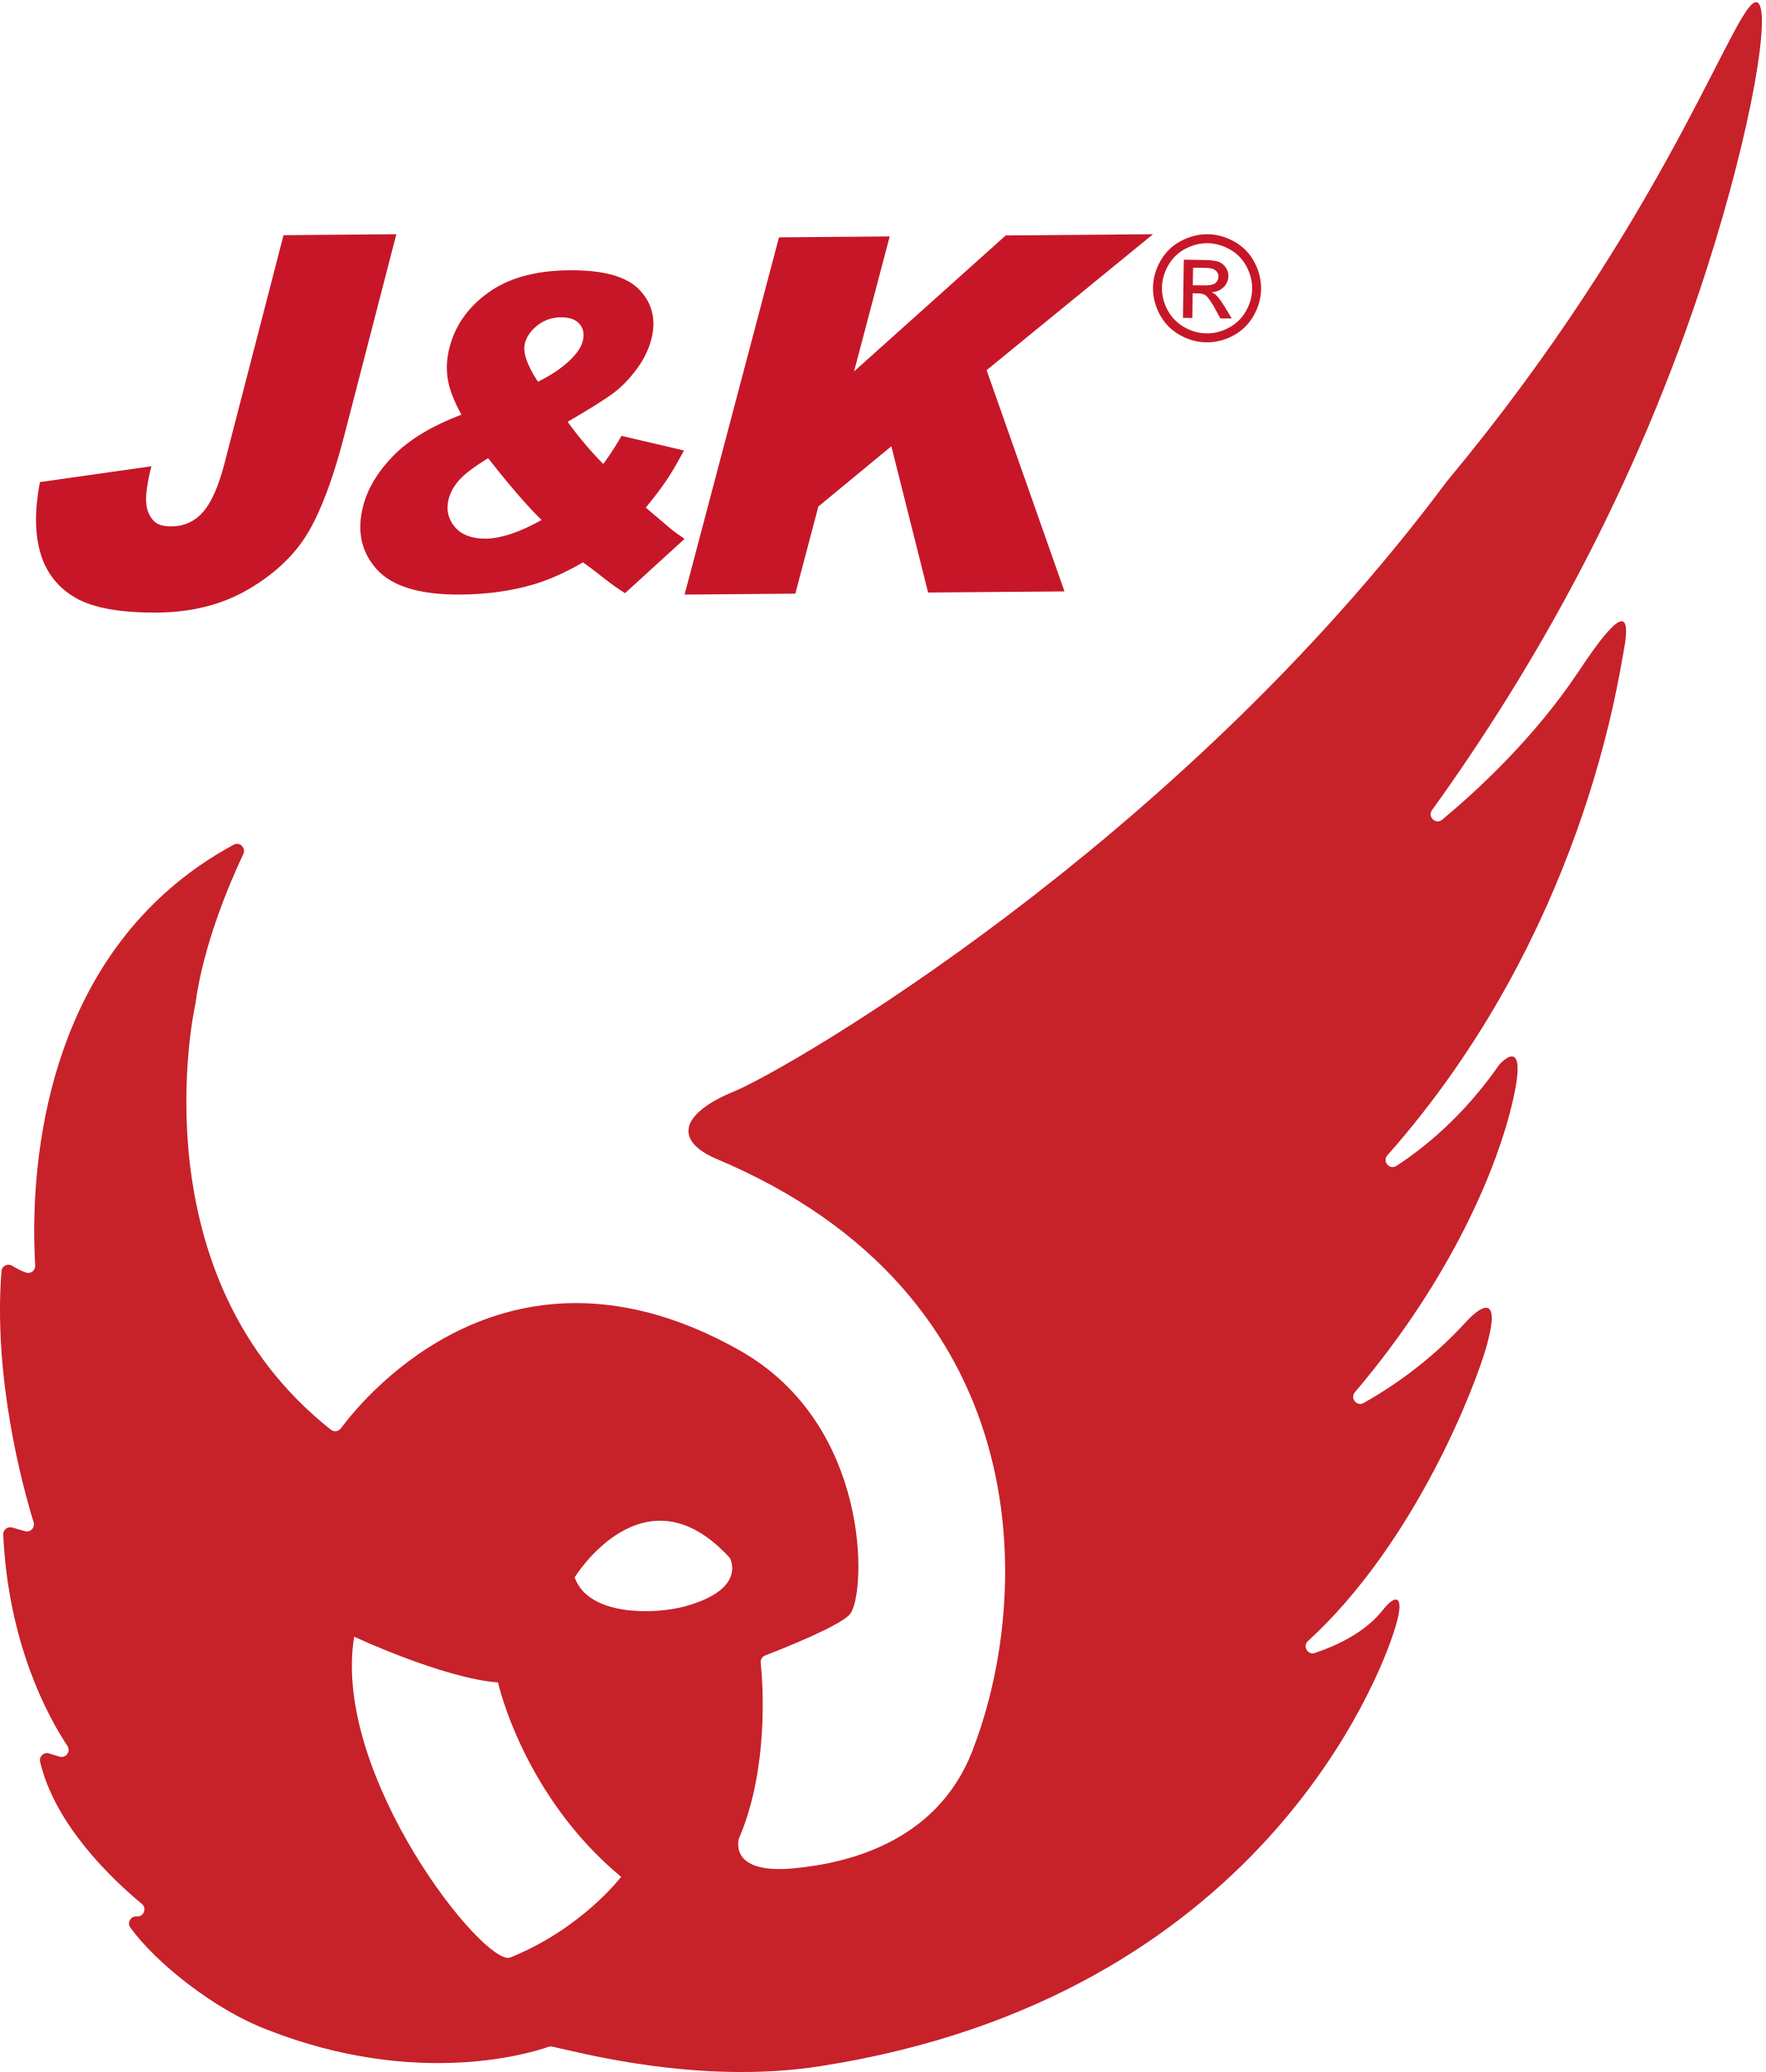
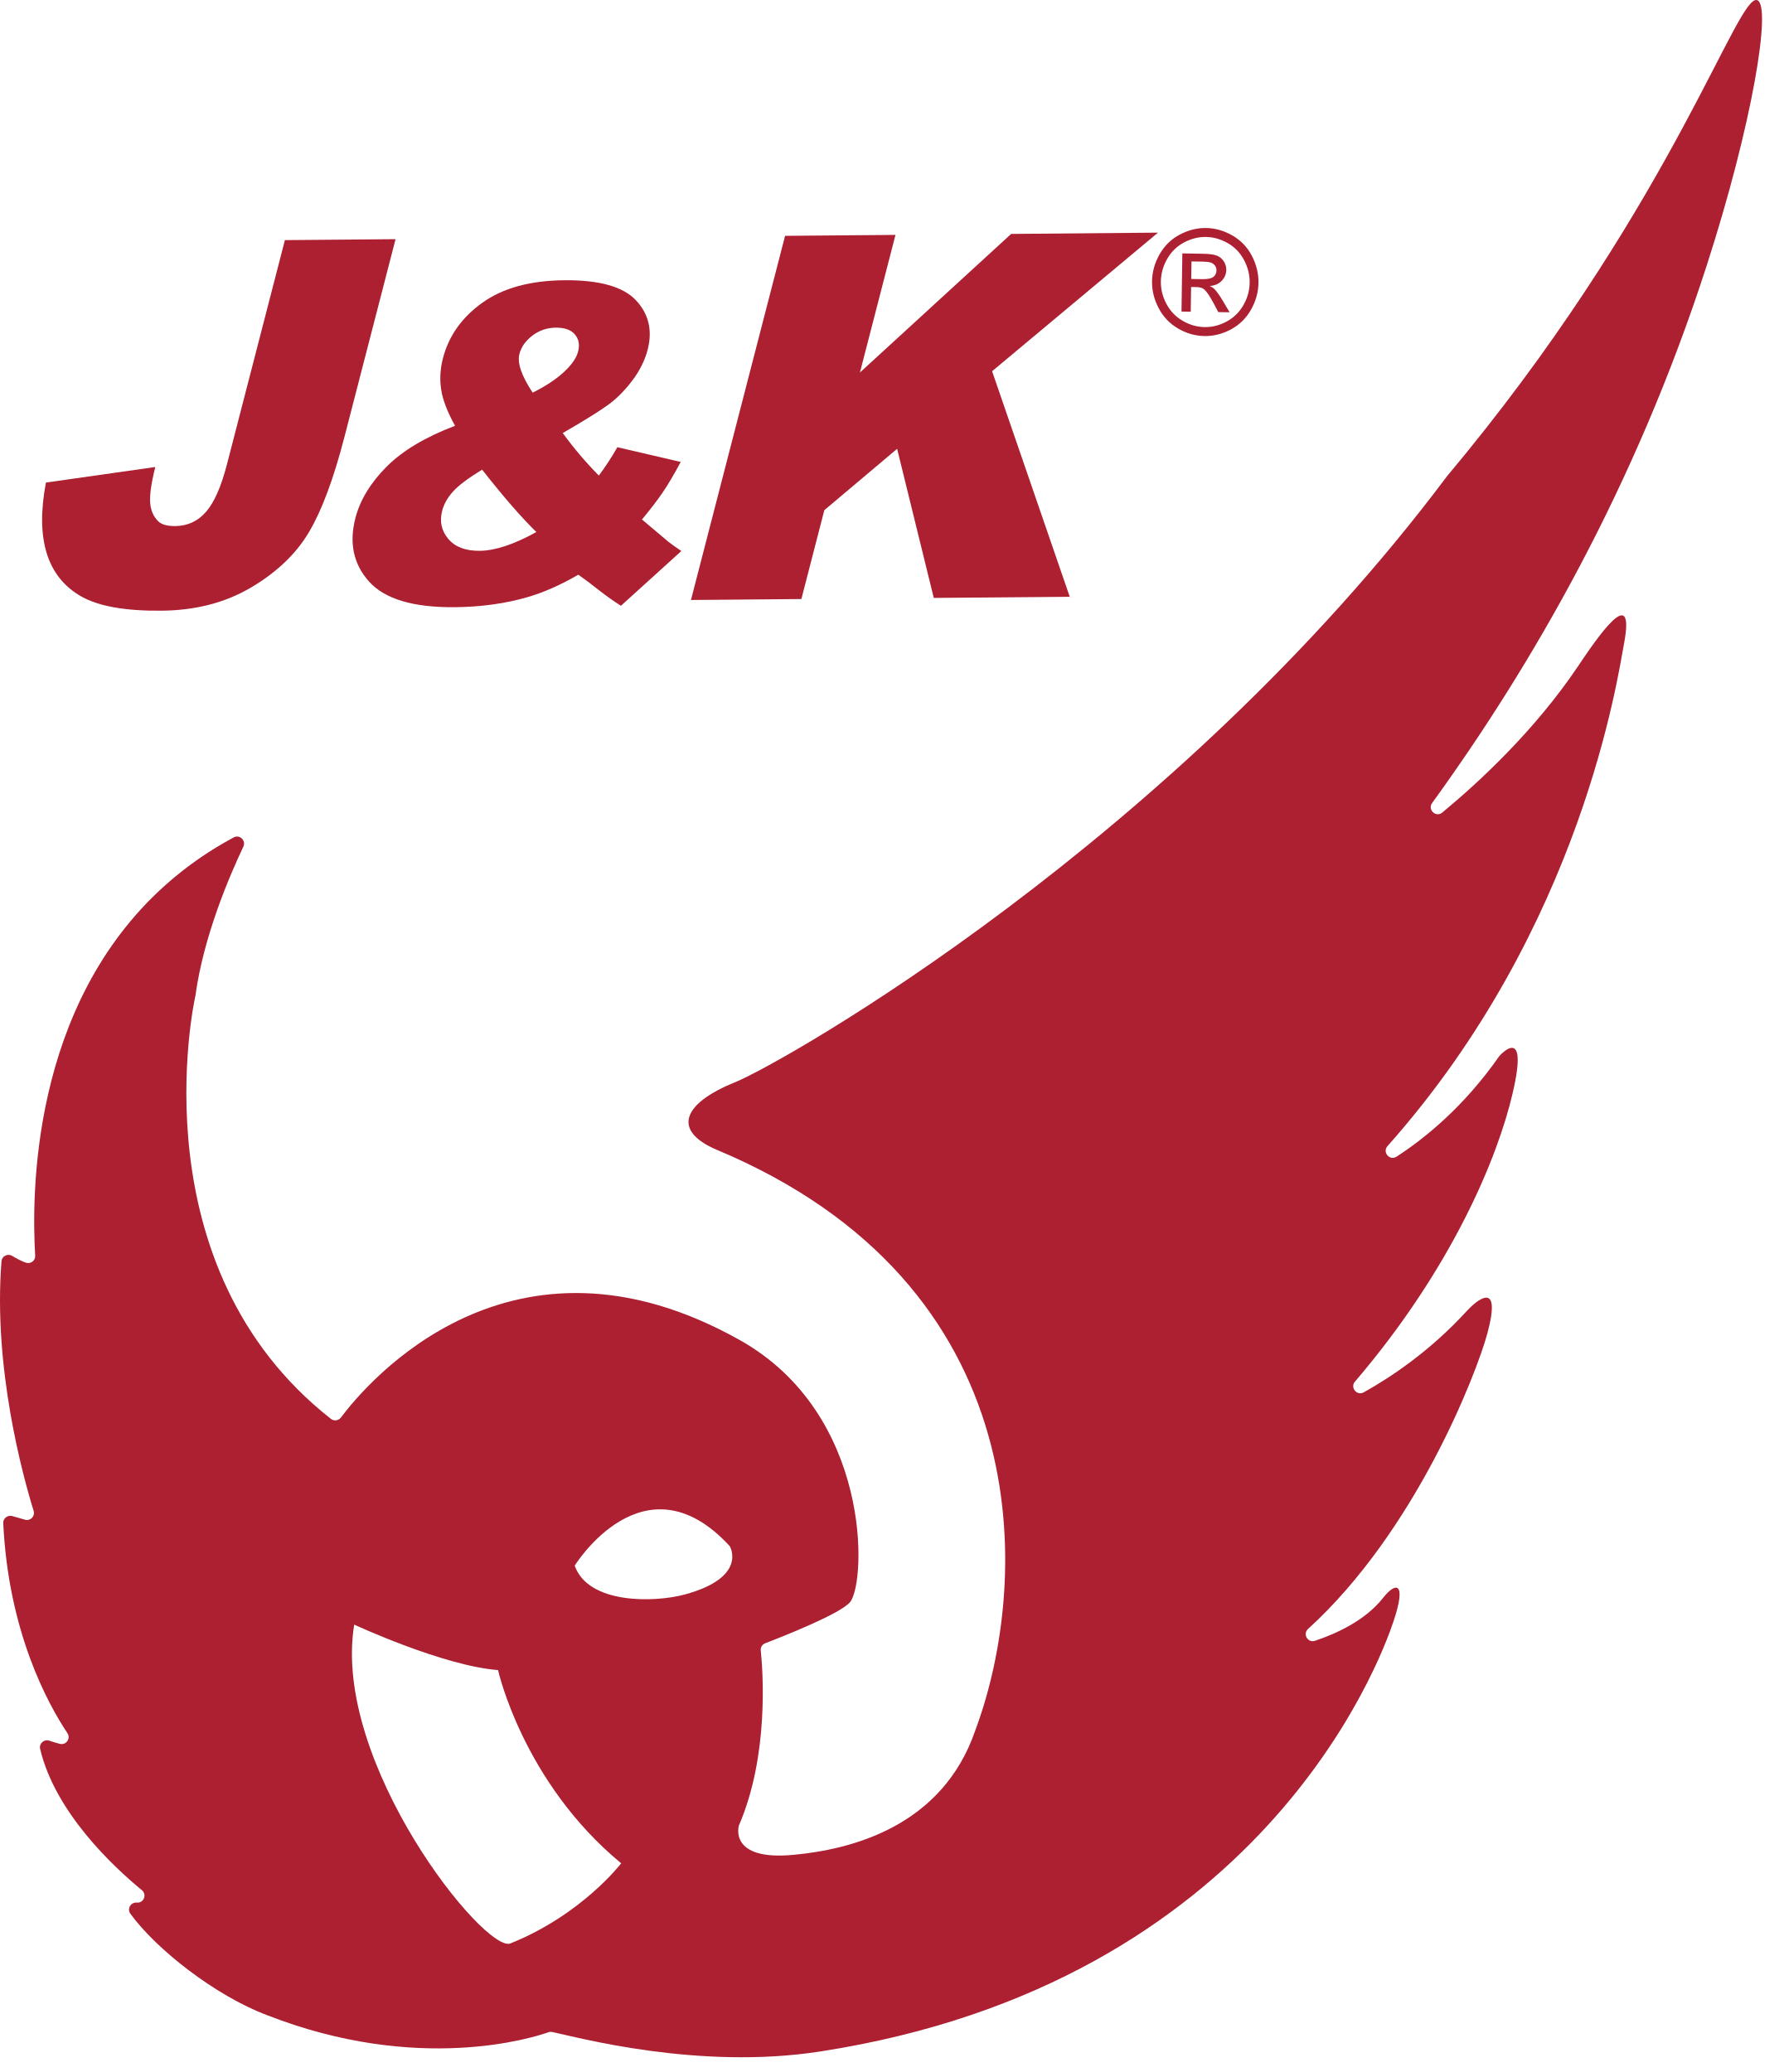
- <svg xmlns="http://www.w3.org/2000/svg" width="98px" height="115px" viewBox="0 0 98 115" version="1.1">
+ <svg xmlns="http://www.w3.org/2000/svg" width="68px" height="79px" viewBox="0 0 68 79" version="1.1">
  <defs />
-   <g id="blog" stroke="none" stroke-width="1" fill="none" fill-rule="evenodd">
-     <g id="生命科学-nodate" transform="translate(-169, -2335)">
-       <g id="FOOTER-Copy-2" transform="translate(-240, 2230)">
-         <g id="Footer">
-           <g id="About-Widget" transform="translate(408.6098, 105)">
-             <g id="Group-12" transform="translate(0.390219, 0)">
-               <path d="M66.209,15.832 L66.841,15.841 C67.144,15.845 67.35,15.803 67.461,15.715 C67.572,15.626 67.63,15.508 67.631,15.359 C67.633,15.264 67.608,15.178 67.556,15.102 C67.504,15.025 67.431,14.968 67.337,14.93 C67.244,14.891 67.071,14.87 66.816,14.866 L66.223,14.858 L66.209,15.832 Z M65.661,17.641 L65.71,14.413 L66.818,14.429 C67.197,14.434 67.471,14.468 67.64,14.53 C67.809,14.592 67.942,14.699 68.041,14.848 C68.139,14.998 68.188,15.157 68.185,15.324 C68.181,15.559 68.094,15.764 67.923,15.936 C67.752,16.109 67.528,16.204 67.249,16.221 C67.362,16.27 67.452,16.329 67.52,16.396 C67.649,16.525 67.805,16.74 67.988,17.042 L68.372,17.68 L67.736,17.671 L67.458,17.158 C67.238,16.755 67.061,16.502 66.925,16.399 C66.83,16.323 66.691,16.284 66.509,16.282 L66.202,16.277 L66.182,17.649 L65.661,17.641 Z M67.039,13.498 C66.618,13.491 66.206,13.594 65.804,13.804 C65.402,14.014 65.085,14.319 64.854,14.717 C64.623,15.115 64.504,15.532 64.497,15.966 C64.491,16.398 64.595,16.814 64.811,17.213 C65.026,17.613 65.331,17.926 65.725,18.153 C66.119,18.38 66.532,18.497 66.965,18.503 C67.396,18.509 67.812,18.404 68.213,18.189 C68.615,17.974 68.928,17.669 69.154,17.276 C69.38,16.883 69.495,16.471 69.502,16.038 C69.509,15.604 69.403,15.184 69.185,14.779 C68.967,14.375 68.66,14.062 68.263,13.84 C67.866,13.618 67.458,13.504 67.039,13.498 Z M67.047,13 C67.55,13.008 68.04,13.144 68.516,13.41 C68.991,13.675 69.36,14.05 69.62,14.535 C69.881,15.02 70.007,15.523 70,16.046 C69.992,16.563 69.852,17.057 69.581,17.531 C69.31,18.004 68.935,18.369 68.456,18.626 C67.976,18.883 67.476,19.007 66.957,19 C66.438,18.992 65.942,18.854 65.47,18.583 C64.999,18.312 64.633,17.937 64.375,17.456 C64.117,16.974 63.993,16.476 64,15.959 C64.008,15.437 64.15,14.937 64.426,14.46 C64.702,13.983 65.082,13.619 65.566,13.367 C66.05,13.116 66.543,12.993 67.047,13 Z" id="Fill-1" fill="#C71628" />
-               <path d="M15.738,13.053 L22,13 L19.107,24.181 C18.5,26.529 17.833,28.317 17.107,29.547 C16.381,30.775 15.288,31.821 13.832,32.682 C12.375,33.544 10.681,33.983 8.751,33.999 C6.709,34.017 5.2,33.749 4.223,33.198 C3.247,32.645 2.593,31.832 2.261,30.756 C1.929,29.68 1.914,28.347 2.215,26.757 L8.402,25.878 C8.176,26.785 8.08,27.459 8.114,27.897 C8.146,28.336 8.303,28.689 8.583,28.958 C8.775,29.133 9.093,29.219 9.534,29.215 C10.233,29.21 10.814,28.941 11.277,28.409 C11.74,27.879 12.133,26.987 12.457,25.734 L15.738,13.053 Z" id="Fill-3" fill="#C71628" />
-               <path d="M29.86,21.187 C30.558,20.842 31.124,20.467 31.559,20.065 C31.994,19.663 32.257,19.283 32.348,18.927 C32.444,18.555 32.386,18.242 32.174,17.987 C31.963,17.732 31.612,17.607 31.126,17.611 C30.647,17.615 30.221,17.761 29.846,18.048 C29.472,18.336 29.234,18.673 29.135,19.062 C29.008,19.552 29.25,20.261 29.86,21.187 M27.094,25.428 C26.325,25.901 25.791,26.305 25.494,26.639 C25.196,26.973 24.999,27.326 24.903,27.698 C24.755,28.276 24.866,28.788 25.237,29.235 C25.608,29.682 26.183,29.903 26.963,29.896 C27.805,29.889 28.838,29.544 30.062,28.862 C29.26,28.079 28.271,26.934 27.094,25.428 M34.498,24.192 L37.965,25.003 C37.593,25.702 37.265,26.261 36.979,26.682 C36.694,27.103 36.316,27.6 35.845,28.173 L37.296,29.404 C37.476,29.544 37.711,29.712 38,29.907 L34.694,32.921 C34.295,32.672 33.89,32.383 33.477,32.055 C33.065,31.727 32.692,31.446 32.359,31.211 C31.398,31.773 30.475,32.183 29.592,32.443 C28.367,32.802 27.032,32.987 25.587,32.999 C23.324,33.019 21.765,32.55 20.909,31.595 C20.052,30.638 19.801,29.471 20.155,28.094 C20.41,27.105 20.975,26.166 21.85,25.278 C22.725,24.39 23.979,23.635 25.611,23.013 C25.191,22.25 24.937,21.587 24.851,21.023 C24.765,20.459 24.796,19.885 24.947,19.299 C25.265,18.064 25.985,17.043 27.109,16.236 C28.234,15.428 29.731,15.016 31.601,15.001 C33.508,14.984 34.812,15.352 35.513,16.104 C36.214,16.856 36.428,17.763 36.155,18.823 C36.003,19.417 35.719,19.988 35.305,20.536 C34.89,21.085 34.446,21.531 33.972,21.874 C33.499,22.218 32.677,22.731 31.508,23.412 C32.117,24.252 32.775,25.032 33.484,25.753 C33.85,25.259 34.188,24.739 34.498,24.192" id="Fill-5" fill="#C71628" />
-               <polygon id="Fill-7" fill="#C71628" points="43.239 13.174 49.386 13.122 47.406 20.614 55.825 13.068 64 13 54.764 20.544 59.087 32.824 51.517 32.887 49.477 24.768 45.425 28.111 44.147 32.949 38 33" />
-               <g id="Group-11">
-                 <polygon id="Clip-10" points="0 0.12 97.799 0.12 97.799 115 0 115" />
-                 <path d="M97.531,0.129 C96.443,-0.252 92.993,11.033 81.425,25.358 C80.869,26.047 80.493,26.49 80.315,26.711 C65.195,47.015 43.587,59.412 40.776,60.564 C37.844,61.76 37.332,63.26 39.743,64.31 C57.712,71.851 57.238,88.365 54.135,96.742 C52.294,102.144 47.212,103.398 44.057,103.695 C40.401,104.047 41.011,102.058 41.011,102.058 C42.683,98.164 42.348,93.489 42.225,92.284 C42.206,92.107 42.308,91.945 42.473,91.882 C43.455,91.502 46.7,90.216 47.193,89.571 C48.086,88.397 48.376,79.08 41.059,74.951 C28.359,67.779 20.348,77.36 18.919,79.278 C18.788,79.454 18.537,79.487 18.366,79.351 C7.604,70.851 10.744,56.183 10.844,55.729 C10.846,55.721 10.847,55.714 10.848,55.706 C11.293,52.422 12.725,49.055 13.506,47.401 C13.667,47.06 13.304,46.704 12.973,46.882 C11.686,47.576 10.404,48.446 9.188,49.538 C1.651,56.304 1.763,67 1.953,70.239 C1.969,70.523 1.692,70.723 1.426,70.625 C1.22,70.55 0.966,70.434 0.68,70.254 C0.434,70.1 0.106,70.258 0.083,70.549 C-0.386,76.491 1.261,82.521 1.866,84.489 C1.956,84.784 1.693,85.064 1.397,84.985 C1.193,84.93 0.953,84.863 0.687,84.782 C0.43,84.703 0.167,84.904 0.179,85.173 C0.463,91.244 2.655,95.263 3.741,96.902 C3.941,97.204 3.665,97.591 3.316,97.499 C3.121,97.448 2.938,97.393 2.738,97.322 C2.448,97.219 2.155,97.481 2.226,97.782 C3.059,101.321 6.278,104.35 7.875,105.671 C8.165,105.911 7.984,106.386 7.609,106.365 C7.6,106.364 7.591,106.364 7.582,106.363 C7.254,106.344 7.041,106.712 7.234,106.98 C8.639,108.936 11.922,111.551 14.818,112.648 C23.219,115.954 29.607,113.9 30.444,113.603 C30.511,113.579 30.578,113.576 30.648,113.59 C31.981,113.862 38.73,115.742 45.539,114.676 C70.015,110.86 76.611,92.875 77.342,90.662 C78.083,88.454 77.482,88.426 76.76,89.356 C75.783,90.602 74.197,91.337 72.986,91.743 C72.59,91.876 72.29,91.368 72.599,91.085 C78.589,85.604 81.953,76.803 82.547,74.605 C83.4,71.445 81.892,72.798 81.406,73.335 C79.359,75.584 77.172,77.041 75.69,77.87 C75.313,78.082 74.924,77.604 75.205,77.273 C80.626,70.897 83.138,64.707 83.95,61.194 C84.894,57.17 83.219,59.093 83.219,59.093 C81.25,61.93 79.069,63.697 77.512,64.71 C77.133,64.958 76.711,64.46 77.012,64.121 C87.827,51.89 89.804,37.82 90.138,36.073 C90.796,32.558 88.65,35.731 87.572,37.346 C85.18,40.916 82.103,43.788 80.051,45.496 C79.699,45.788 79.221,45.336 79.488,44.964 C85.074,37.207 90.774,27.255 94.714,14.999 C97.276,7.028 98.345,0.414 97.531,0.129 M28.327,108.643 C26.912,109.213 18.399,98.546 19.658,90.84 C19.658,90.84 24.597,93.147 27.643,93.38 C27.643,93.38 29.016,99.633 34.476,104.169 C34.476,104.169 32.301,107.041 28.327,108.643 M37.987,89.165 C36.324,89.609 32.661,89.712 31.898,87.549 C31.894,87.546 35.758,81.264 40.505,86.462 C40.505,86.462 41.536,88.202 37.987,89.165" id="Fill-9" fill="#C7212A" />
-               </g>
-             </g>
-           </g>
-         </g>
-       </g>
+   <g id="home" stroke="none" stroke-width="1" fill="none" fill-rule="evenodd">
+     <g id="Group-11" fill="#AD2031">
+       <path d="M45.407,10.637 L45.835,10.643 C46.039,10.646 46.179,10.617 46.255,10.556 C46.33,10.496 46.368,10.414 46.37,10.312 C46.371,10.247 46.354,10.188 46.319,10.136 C46.283,10.083 46.234,10.044 46.171,10.017 C46.108,9.991 45.99,9.976 45.818,9.974 L45.418,9.968 L45.407,10.637 Z M45.037,11.879 L45.069,9.662 L45.82,9.674 C46.076,9.677 46.261,9.7 46.376,9.743 C46.49,9.786 46.58,9.859 46.646,9.962 C46.714,10.064 46.746,10.173 46.744,10.288 C46.742,10.45 46.682,10.59 46.567,10.708 C46.452,10.827 46.3,10.892 46.111,10.904 C46.187,10.938 46.249,10.978 46.295,11.024 C46.382,11.113 46.487,11.261 46.611,11.469 L46.871,11.906 L46.44,11.9 L46.253,11.548 C46.104,11.271 45.984,11.097 45.891,11.026 C45.828,10.974 45.734,10.948 45.61,10.946 L45.403,10.943 L45.389,11.885 L45.037,11.879 Z M45.969,9.034 C45.684,9.03 45.405,9.1 45.134,9.244 C44.862,9.388 44.647,9.597 44.491,9.871 C44.335,10.145 44.255,10.43 44.25,10.729 C44.246,11.026 44.316,11.311 44.462,11.586 C44.607,11.86 44.813,12.075 45.08,12.231 C45.346,12.387 45.627,12.467 45.919,12.471 C46.211,12.476 46.492,12.404 46.763,12.256 C47.035,12.108 47.246,11.899 47.399,11.629 C47.553,11.359 47.631,11.075 47.635,10.779 C47.639,10.48 47.568,10.192 47.421,9.914 C47.273,9.636 47.065,9.421 46.797,9.268 C46.528,9.116 46.253,9.038 45.969,9.034 Z M45.974,8.693 C46.314,8.698 46.646,8.791 46.968,8.973 C47.29,9.156 47.539,9.413 47.715,9.746 C47.89,10.079 47.976,10.426 47.971,10.784 C47.966,11.138 47.872,11.479 47.688,11.804 C47.506,12.129 47.252,12.379 46.928,12.556 C46.602,12.732 46.264,12.818 45.914,12.813 C45.562,12.807 45.227,12.712 44.908,12.526 C44.589,12.341 44.342,12.082 44.168,11.752 C43.993,11.422 43.909,11.079 43.914,10.724 C43.919,10.366 44.015,10.022 44.202,9.695 C44.388,9.367 44.645,9.117 44.972,8.944 C45.3,8.771 45.634,8.688 45.974,8.693 Z" id="Fill-1" />
+       <path d="M10.86,9.155 L15.078,9.119 L13.129,16.662 C12.72,18.246 12.271,19.452 11.782,20.281 C11.293,21.11 10.557,21.815 9.576,22.396 C8.594,22.978 7.453,23.273 6.152,23.284 C4.778,23.297 3.761,23.116 3.103,22.744 C2.446,22.371 2.006,21.822 1.782,21.097 C1.557,20.371 1.547,19.472 1.751,18.399 L5.919,17.806 C5.766,18.419 5.702,18.873 5.724,19.168 C5.746,19.464 5.851,19.703 6.04,19.884 C6.17,20.002 6.382,20.06 6.68,20.058 C7.151,20.053 7.543,19.873 7.854,19.514 C8.167,19.156 8.431,18.554 8.65,17.709 L10.86,9.155 Z" id="Fill-3" />
+       <path d="M20.304,14.97 C20.79,14.73 21.184,14.471 21.487,14.192 C21.789,13.914 21.973,13.651 22.036,13.404 C22.104,13.147 22.063,12.929 21.915,12.753 C21.768,12.576 21.525,12.49 21.186,12.493 C20.852,12.496 20.555,12.596 20.294,12.796 C20.034,12.995 19.868,13.229 19.799,13.497 C19.711,13.837 19.879,14.328 20.304,14.97 M18.378,17.907 C17.843,18.234 17.472,18.513 17.265,18.745 C17.057,18.976 16.92,19.221 16.854,19.479 C16.75,19.879 16.827,20.234 17.086,20.544 C17.344,20.853 17.744,21.006 18.287,21.001 C18.873,20.996 19.593,20.757 20.445,20.285 C19.887,19.743 19.198,18.95 18.378,17.907 M23.533,17.051 L25.949,17.613 C25.689,18.096 25.46,18.484 25.261,18.775 C25.063,19.067 24.799,19.411 24.471,19.807 L25.483,20.66 C25.608,20.758 25.771,20.874 25.972,21.009 L23.67,23.096 C23.393,22.923 23.111,22.723 22.823,22.496 C22.535,22.269 22.276,22.074 22.044,21.912 C21.374,22.301 20.733,22.585 20.117,22.765 C19.264,23.013 18.335,23.142 17.329,23.151 C15.754,23.164 14.668,22.84 14.072,22.178 C13.475,21.515 13.301,20.707 13.547,19.753 C13.725,19.068 14.117,18.418 14.727,17.803 C15.337,17.188 16.21,16.665 17.346,16.234 C17.053,15.706 16.877,15.247 16.817,14.856 C16.757,14.465 16.779,14.067 16.884,13.662 C17.105,12.806 17.607,12.099 18.39,11.54 C19.172,10.981 20.215,10.696 21.516,10.685 C22.845,10.673 23.752,10.928 24.241,11.449 C24.729,11.97 24.877,12.598 24.688,13.332 C24.581,13.743 24.384,14.138 24.095,14.519 C23.807,14.899 23.497,15.208 23.167,15.446 C22.837,15.684 22.266,16.039 21.451,16.511 C21.875,17.093 22.334,17.633 22.827,18.132 C23.082,17.79 23.318,17.43 23.533,17.051" id="Fill-5" />
+       <polygon id="Fill-7" points="29.926 8.992 34.134 8.956 32.779 14.203 38.543 8.919 44.141 8.87 37.817 14.154 40.777 22.753 35.594 22.797 34.197 17.112 31.422 19.452 30.547 22.84 26.338 22.876" />
+       <path d="M66.982,0.006 C66.234,-0.254 63.865,7.451 55.92,17.232 C55.539,17.702 55.281,18.005 55.158,18.156 C44.774,32.019 29.934,40.484 28.004,41.27 C25.991,42.087 25.639,43.111 27.294,43.827 C39.635,48.977 39.31,60.252 37.178,65.971 C35.914,69.66 32.424,70.516 30.257,70.719 C27.747,70.96 28.166,69.601 28.166,69.601 C29.314,66.943 29.084,63.751 28.999,62.927 C28.987,62.807 29.056,62.696 29.169,62.653 C29.844,62.394 32.073,61.515 32.411,61.075 C33.025,60.274 33.223,53.912 28.199,51.093 C19.476,46.196 13.975,52.738 12.994,54.048 C12.903,54.168 12.731,54.19 12.613,54.097 C5.223,48.294 7.379,38.278 7.448,37.969 C7.449,37.963 7.45,37.959 7.451,37.953 C7.756,35.711 8.74,33.412 9.276,32.282 C9.387,32.049 9.137,31.806 8.91,31.928 C8.026,32.402 7.145,32.996 6.31,33.741 C1.134,38.361 1.211,45.664 1.341,47.876 C1.353,48.069 1.163,48.206 0.98,48.14 C0.838,48.088 0.664,48.008 0.468,47.886 C0.298,47.781 0.073,47.888 0.057,48.087 C-0.265,52.145 0.867,56.261 1.282,57.605 C1.344,57.806 1.164,57.998 0.96,57.944 C0.82,57.907 0.655,57.86 0.472,57.805 C0.295,57.752 0.115,57.889 0.124,58.073 C0.319,62.218 1.824,64.962 2.57,66.081 C2.707,66.287 2.517,66.551 2.278,66.488 C2.144,66.454 2.018,66.416 1.881,66.368 C1.682,66.298 1.481,66.476 1.53,66.682 C2.101,69.098 4.312,71.166 5.409,72.068 C5.608,72.232 5.484,72.557 5.226,72.542 C5.22,72.542 5.213,72.541 5.208,72.541 C4.982,72.527 4.836,72.778 4.968,72.962 C5.933,74.298 8.188,76.083 10.177,76.832 C15.946,79.089 20.334,77.687 20.908,77.484 C20.955,77.468 21.001,77.465 21.048,77.475 C21.964,77.661 26.599,78.944 31.276,78.216 C48.085,75.611 52.614,63.331 53.117,61.82 C53.626,60.313 53.212,60.294 52.716,60.929 C52.045,61.779 50.957,62.281 50.125,62.559 C49.852,62.65 49.647,62.302 49.859,62.109 C53.972,58.366 56.283,52.358 56.691,50.857 C57.277,48.699 56.242,49.623 55.907,49.99 C54.502,51.526 53,52.52 51.982,53.087 C51.723,53.231 51.456,52.904 51.648,52.679 C55.372,48.324 57.096,44.099 57.655,41.7 C58.303,38.953 57.152,40.265 57.152,40.265 C55.8,42.203 54.302,43.409 53.233,44.101 C52.972,44.27 52.683,43.93 52.889,43.698 C60.317,35.347 61.674,25.74 61.904,24.548 C62.356,22.148 60.882,24.314 60.142,25.417 C58.5,27.855 56.385,29.816 54.977,30.981 C54.735,31.181 54.407,30.873 54.59,30.618 C58.426,25.322 62.34,18.527 65.046,10.158 C66.806,4.716 67.541,0.2 66.982,0.006 M19.455,74.098 C18.482,74.486 12.636,67.203 13.502,61.942 C13.502,61.942 16.892,63.517 18.985,63.676 C18.985,63.676 19.928,67.945 23.678,71.043 C23.678,71.043 22.184,73.004 19.455,74.098 M26.088,60.798 C24.947,61.102 22.431,61.172 21.907,59.695 C21.905,59.693 24.558,55.404 27.819,58.953 C27.819,58.953 28.526,60.141 26.088,60.798" id="Fill-9" />
    </g>
  </g>
</svg>
